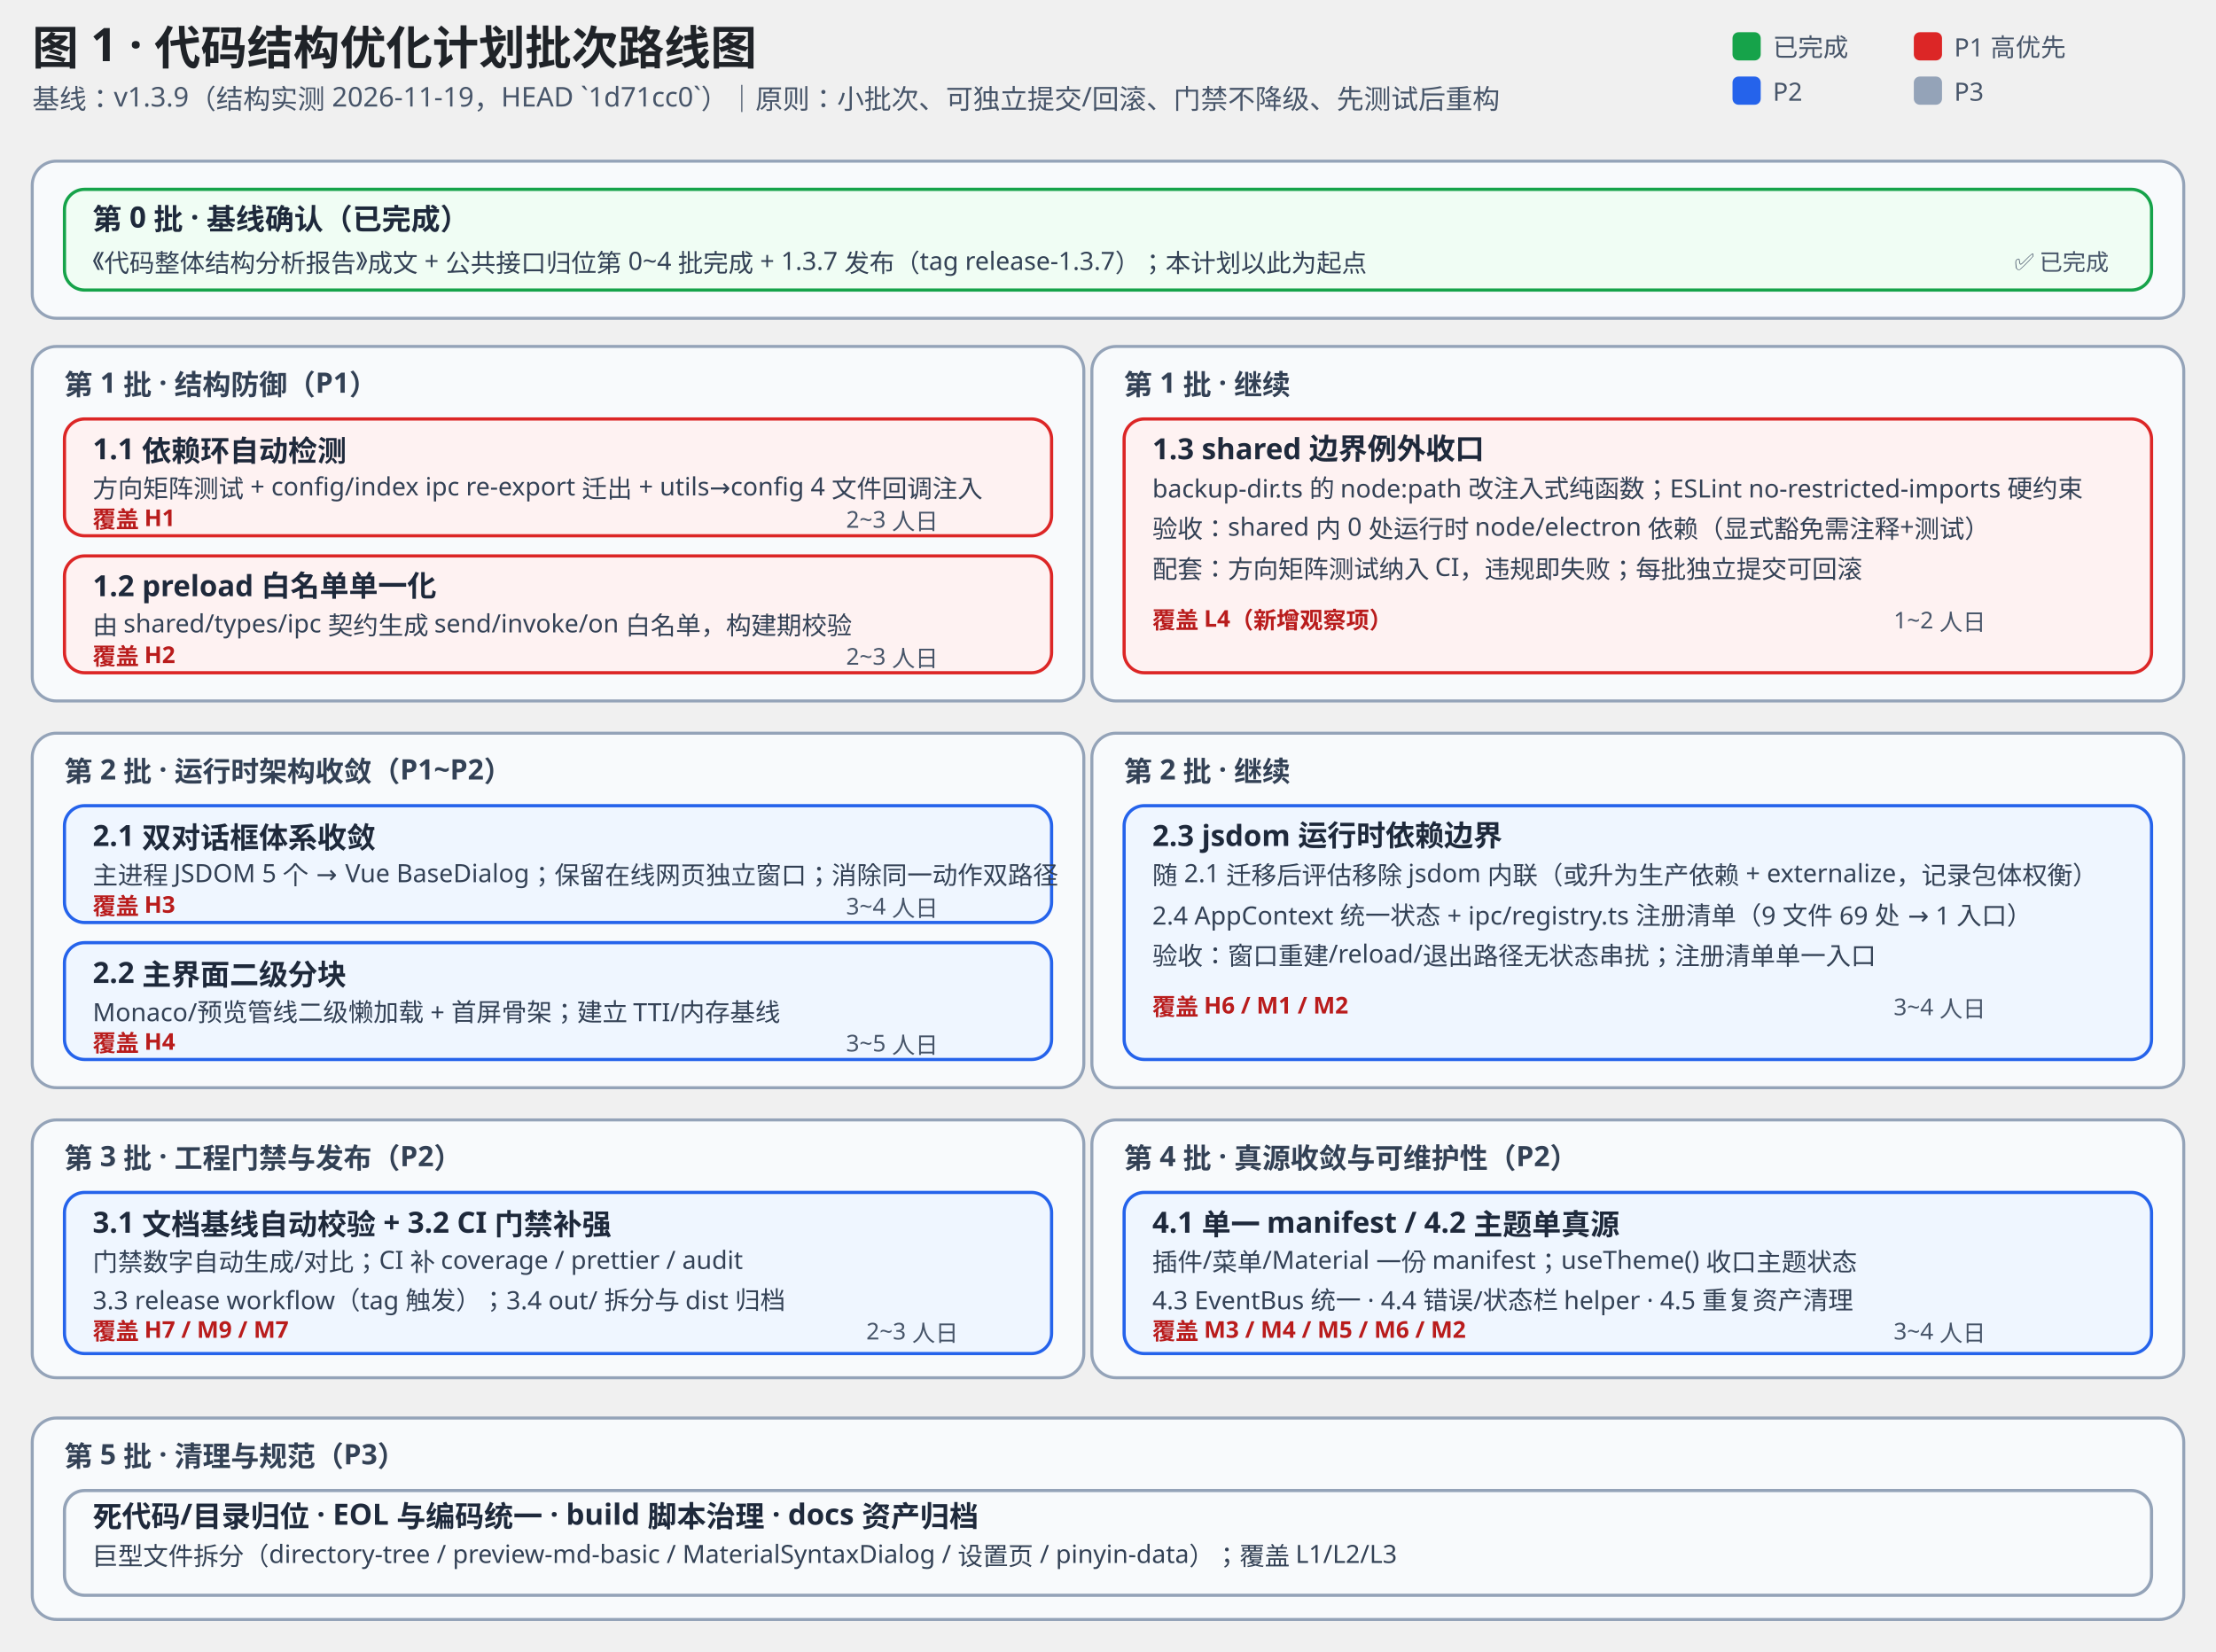
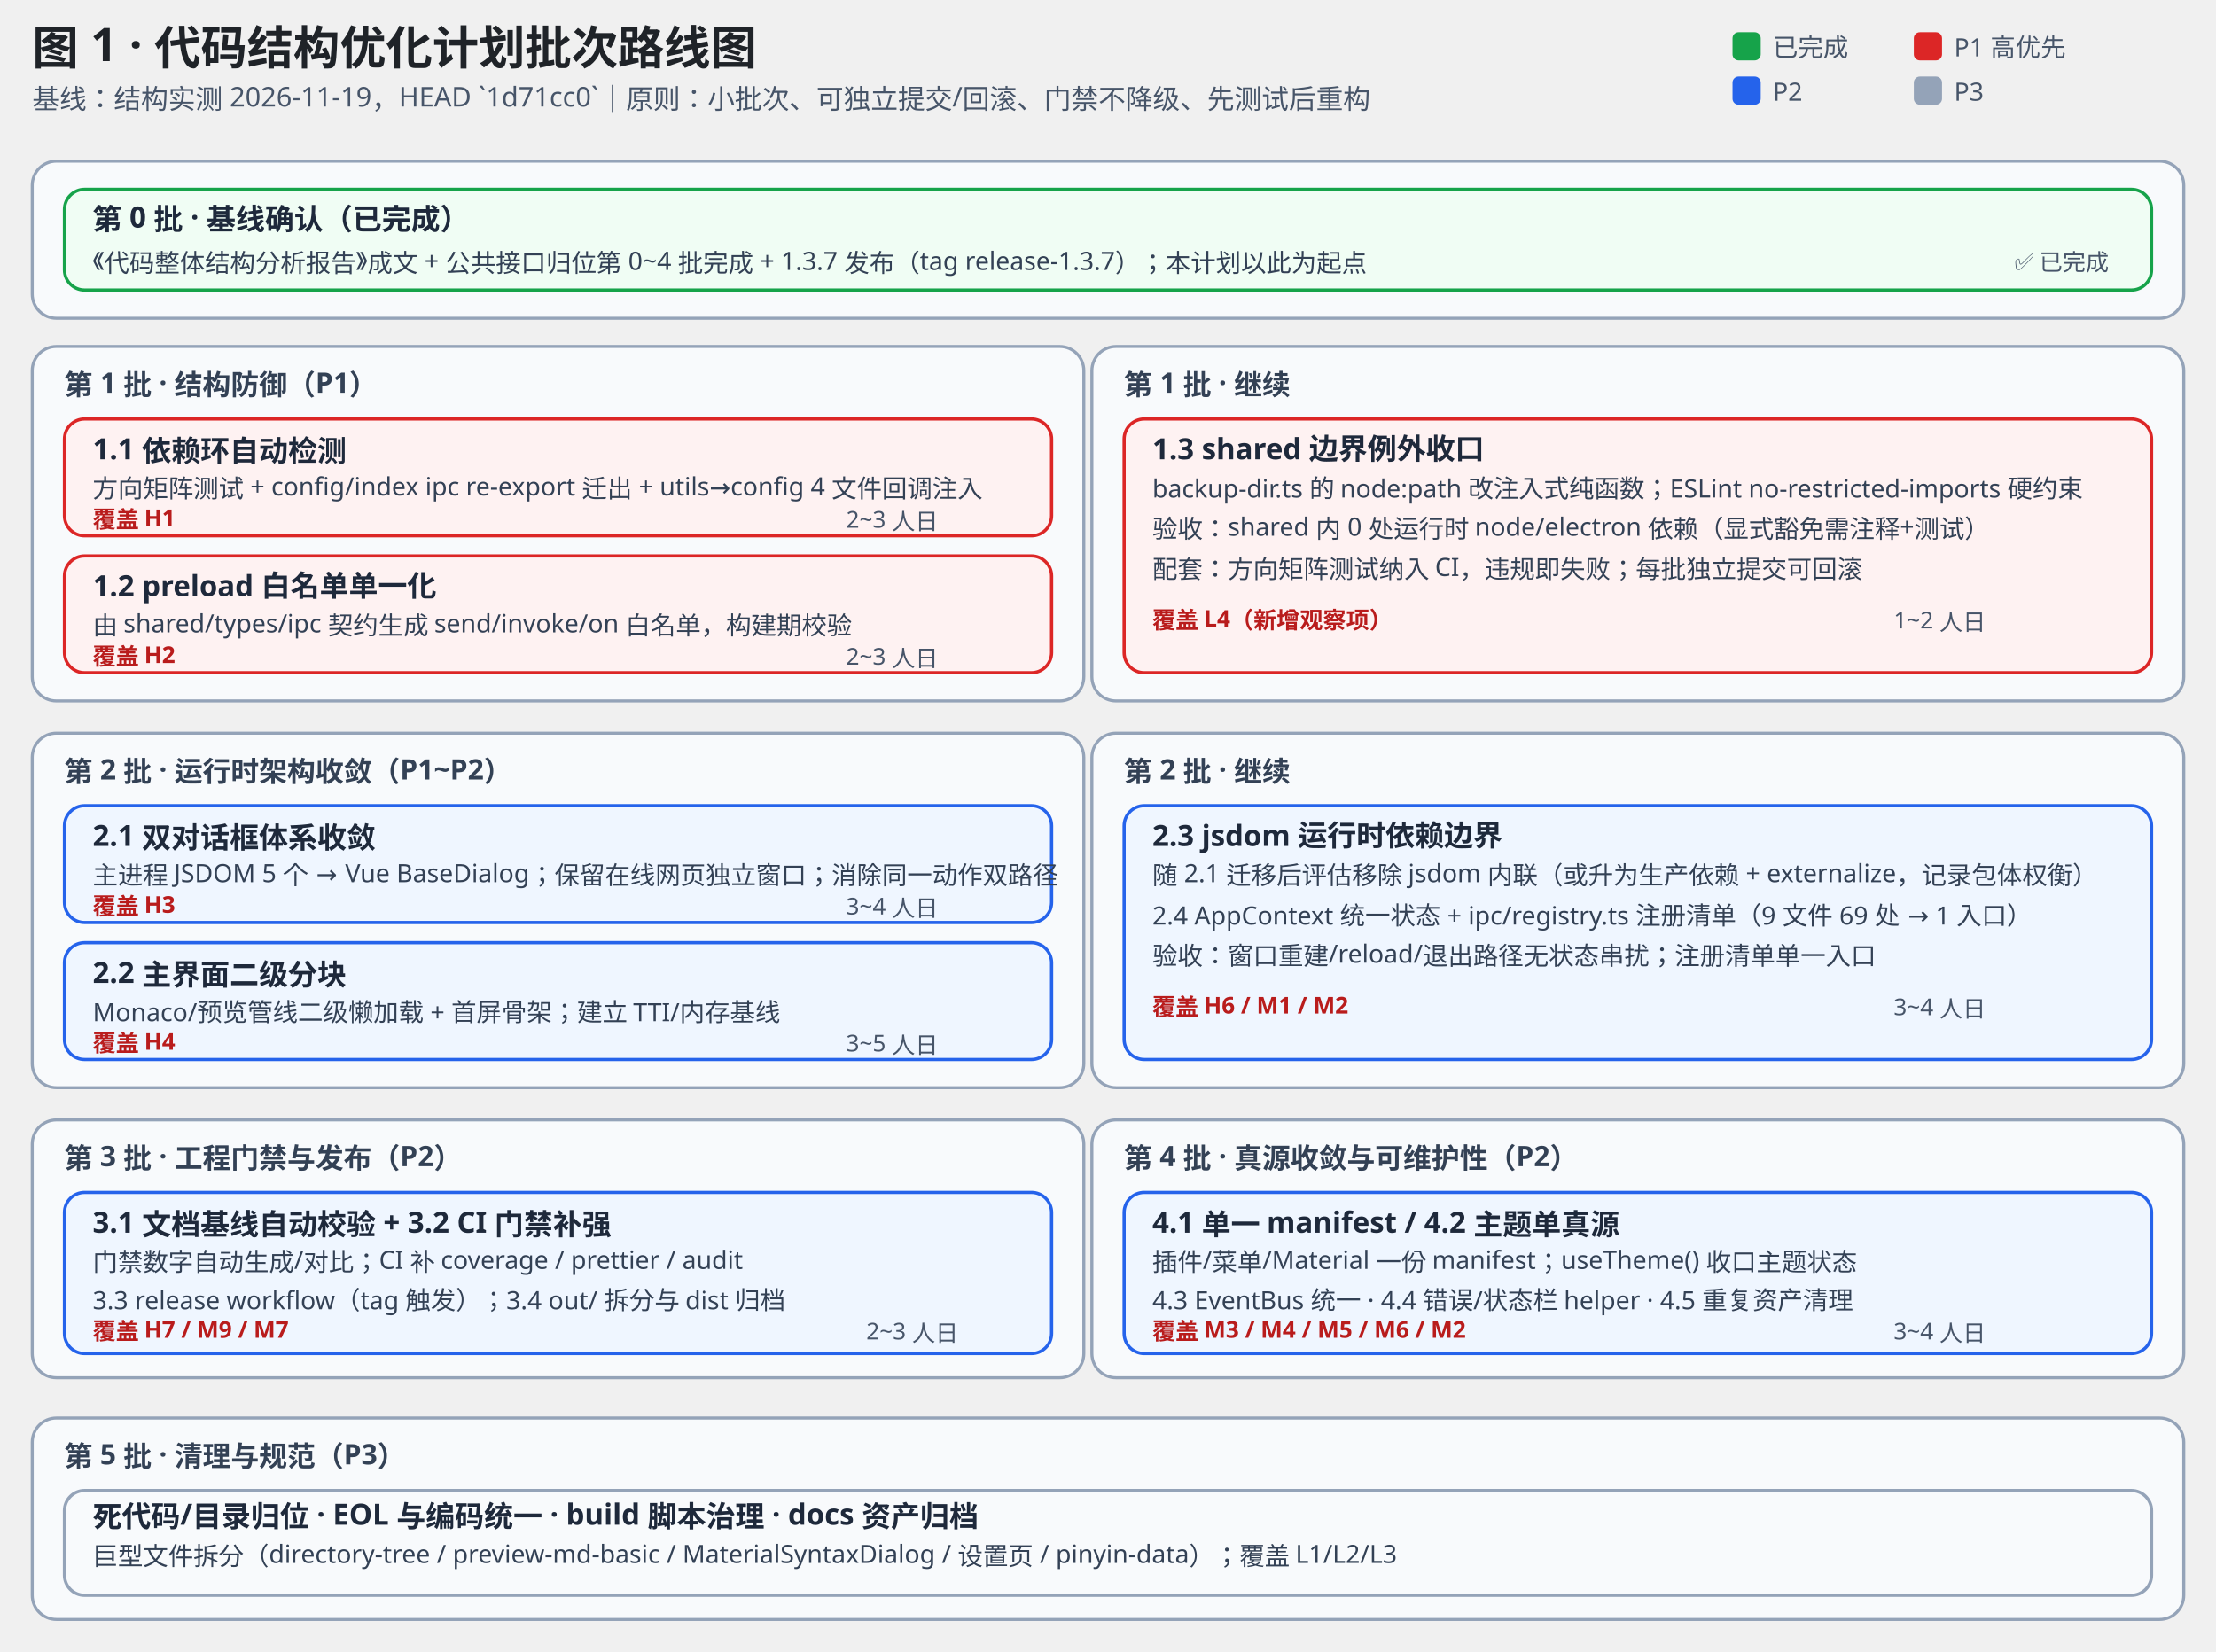
<svg xmlns="http://www.w3.org/2000/svg" viewBox="0 0 1100 820" width="1100" height="820" role="img" aria-label="代码结构优化计划批次路线图">
  <defs>
    <marker id="so-ar" viewBox="0 0 10 10" refX="9" refY="5" markerWidth="8" markerHeight="8" orient="auto-start-reverse">
      <path d="M 0 0 L 10 5 L 0 10 z" fill="#475569" />
    </marker>
    <marker id="so-arg" viewBox="0 0 10 10" refX="9" refY="5" markerWidth="8" markerHeight="8" orient="auto-start-reverse">
      <path d="M 0 0 L 10 5 L 0 10 z" fill="#16a34a" />
    </marker>
    <style>
      text { font-family: "Segoe UI", "Microsoft YaHei", sans-serif; fill: #1f2328; }
      .title { font-size: 23px; font-weight: 700; }
      .sub { font-size: 13.5px; fill: #475569; }
      .legend { font-size: 12.5px; fill: #475569; }
      .lane { fill: #f8fafc; stroke: #94a3b8; stroke-width: 1.5; rx: 12; }
      .lanelbl { font-size: 14px; font-weight: 700; fill: #334155; }
      .batch { fill: #ffffff; stroke: #cbd5e1; stroke-width: 1.4; rx: 10; }
      .p1 { fill: #fef2f2; stroke: #dc2626; stroke-width: 1.6; rx: 10; }
      .p2 { fill: #eff6ff; stroke: #2563eb; stroke-width: 1.6; rx: 10; }
      .p3 { fill: #f8fafc; stroke: #94a3b8; stroke-width: 1.6; rx: 10; }
      .done { fill: #f0fdf4; stroke: #16a34a; stroke-width: 1.6; rx: 10; }
      .btitle { font-size: 14.5px; font-weight: 700; fill: #1e293b; }
      .bdesc { font-size: 12.5px; fill: #334155; }
      .risk { font-size: 11.5px; fill: #b91c1c; font-weight: 600; }
      .eff { font-size: 11.5px; fill: #475569; }
      .flow { stroke: #64748b; stroke-width: 2; fill: none; }
      .flowg { stroke: #16a34a; stroke-width: 2; fill: none; }
    </style>
  </defs>
  <text x="16" y="32" class="title">图 1 · 代码结构优化计划批次路线图</text>
-   <text x="16" y="54" class="sub">基线：v1.3.9（结构实测 2026-11-19，HEAD `1d71cc0`）｜原则：小批次、可独立提交/回滚、门禁不降级、先测试后重构</text>
+   <text x="16" y="54" class="sub">基线：结构实测 2026-11-19，HEAD `1d71cc0`｜原则：小批次、可独立提交/回滚、门禁不降级、先测试后重构</text>
  <rect x="860" y="16" width="14" height="14" rx="3" fill="#16a34a" />
  <text x="880" y="28" class="legend">已完成</text>
  <rect x="950" y="16" width="14" height="14" rx="3" fill="#dc2626" />
  <text x="970" y="28" class="legend">P1 高优先</text>
  <rect x="860" y="38" width="14" height="14" rx="3" fill="#2563eb" />
  <text x="880" y="50" class="legend">P2</text>
  <rect x="950" y="38" width="14" height="14" rx="3" fill="#94a3b8" />
  <text x="970" y="50" class="legend">P3</text>
  <rect x="16" y="80" width="1068" height="78" class="lane" />
  <rect x="32" y="94" width="1036" height="50" class="done" />
  <text x="46" y="114" class="btitle">第 0 批 · 基线确认（已完成）</text>
  <text x="46" y="134" class="bdesc">《代码整体结构分析报告》成文 + 公共接口归位第 0~4 批完成 + 1.3.7 发布（tag release-1.3.7）；本计划以此为起点</text>
  <text x="1000" y="134" class="eff">✅ 已完成</text>
  <rect x="16" y="172" width="522" height="176" class="lane" />
  <text x="32" y="196" class="lanelbl">第 1 批 · 结构防御（P1）</text>
  <rect x="32" y="208" width="490" height="58" class="p1" />
  <text x="46" y="228" class="btitle">1.1 依赖环自动检测</text>
  <text x="46" y="247" class="bdesc">方向矩阵测试 + config/index ipc re-export 迁出 + utils→config 4 文件回调注入</text>
  <text x="46" y="262" class="risk">覆盖 H1</text>
  <text x="420" y="262" class="eff">2~3 人日</text>
  <rect x="32" y="276" width="490" height="58" class="p1" />
  <text x="46" y="296" class="btitle">1.2 preload 白名单单一化</text>
  <text x="46" y="315" class="bdesc">由 shared/types/ipc 契约生成 send/invoke/on 白名单，构建期校验</text>
  <text x="46" y="330" class="risk">覆盖 H2</text>
  <text x="420" y="330" class="eff">2~3 人日</text>
  <rect x="542" y="172" width="542" height="176" class="lane" />
  <text x="558" y="196" class="lanelbl">第 1 批 · 继续</text>
  <rect x="558" y="208" width="510" height="126" class="p1" />
  <text x="572" y="228" class="btitle">1.3 shared 边界例外收口</text>
  <text x="572" y="247" class="bdesc">backup-dir.ts 的 node:path 改注入式纯函数；ESLint no-restricted-imports 硬约束</text>
  <text x="572" y="267" class="bdesc">验收：shared 内 0 处运行时 node/electron 依赖（显式豁免需注释+测试）</text>
  <text x="572" y="287" class="bdesc">配套：方向矩阵测试纳入 CI，违规即失败；每批独立提交可回滚</text>
  <text x="572" y="312" class="risk">覆盖 L4（新增观察项）</text>
  <text x="940" y="312" class="eff">1~2 人日</text>
  <rect x="16" y="364" width="522" height="176" class="lane" />
  <text x="32" y="388" class="lanelbl">第 2 批 · 运行时架构收敛（P1~P2）</text>
  <rect x="32" y="400" width="490" height="58" class="p2" />
  <text x="46" y="420" class="btitle">2.1 双对话框体系收敛</text>
  <text x="46" y="439" class="bdesc">主进程 JSDOM 5 个 → Vue BaseDialog；保留在线网页独立窗口；消除同一动作双路径</text>
  <text x="46" y="454" class="risk">覆盖 H3</text>
  <text x="420" y="454" class="eff">3~4 人日</text>
  <rect x="32" y="468" width="490" height="58" class="p2" />
  <text x="46" y="488" class="btitle">2.2 主界面二级分块</text>
  <text x="46" y="507" class="bdesc">Monaco/预览管线二级懒加载 + 首屏骨架；建立 TTI/内存基线</text>
  <text x="46" y="522" class="risk">覆盖 H4</text>
  <text x="420" y="522" class="eff">3~5 人日</text>
  <rect x="542" y="364" width="542" height="176" class="lane" />
  <text x="558" y="388" class="lanelbl">第 2 批 · 继续</text>
  <rect x="558" y="400" width="510" height="126" class="p2" />
  <text x="572" y="420" class="btitle">2.3 jsdom 运行时依赖边界</text>
  <text x="572" y="439" class="bdesc">随 2.1 迁移后评估移除 jsdom 内联（或升为生产依赖 + externalize，记录包体权衡）</text>
  <text x="572" y="459" class="bdesc">2.4 AppContext 统一状态 + ipc/registry.ts 注册清单（9 文件 69 处 → 1 入口）</text>
  <text x="572" y="479" class="bdesc">验收：窗口重建/reload/退出路径无状态串扰；注册清单单一入口</text>
  <text x="572" y="504" class="risk">覆盖 H6 / M1 / M2</text>
  <text x="940" y="504" class="eff">3~4 人日</text>
  <rect x="16" y="556" width="522" height="128" class="lane" />
  <text x="32" y="580" class="lanelbl">第 3 批 · 工程门禁与发布（P2）</text>
  <rect x="32" y="592" width="490" height="80" class="p2" />
  <text x="46" y="612" class="btitle">3.1 文档基线自动校验 + 3.2 CI 门禁补强</text>
  <text x="46" y="631" class="bdesc">门禁数字自动生成/对比；CI 补 coverage / prettier / audit</text>
  <text x="46" y="650" class="bdesc">3.3 release workflow（tag 触发）；3.4 out/ 拆分与 dist 归档</text>
  <text x="46" y="665" class="risk">覆盖 H7 / M9 / M7</text>
  <text x="430" y="665" class="eff">2~3 人日</text>
  <rect x="542" y="556" width="542" height="128" class="lane" />
  <text x="558" y="580" class="lanelbl">第 4 批 · 真源收敛与可维护性（P2）</text>
  <rect x="558" y="592" width="510" height="80" class="p2" />
  <text x="572" y="612" class="btitle">4.1 单一 manifest / 4.2 主题单真源</text>
  <text x="572" y="631" class="bdesc">插件/菜单/Material 一份 manifest；useTheme() 收口主题状态</text>
  <text x="572" y="650" class="bdesc">4.3 EventBus 统一 · 4.4 错误/状态栏 helper · 4.5 重复资产清理</text>
  <text x="572" y="665" class="risk">覆盖 M3 / M4 / M5 / M6 / M2</text>
  <text x="940" y="665" class="eff">3~4 人日</text>
  <rect x="16" y="704" width="1068" height="100" class="lane" />
  <text x="32" y="728" class="lanelbl">第 5 批 · 清理与规范（P3）</text>
  <rect x="32" y="740" width="1036" height="52" class="p3" />
  <text x="46" y="758" class="btitle">死代码/目录归位 · EOL 与编码统一 · build 脚本治理 · docs 资产归档</text>
  <text x="46" y="777" class="bdesc">巨型文件拆分（directory-tree / preview-md-basic / MaterialSyntaxDialog / 设置页 / pinyin-data）；覆盖 L1/L2/L3</text>
</svg>
